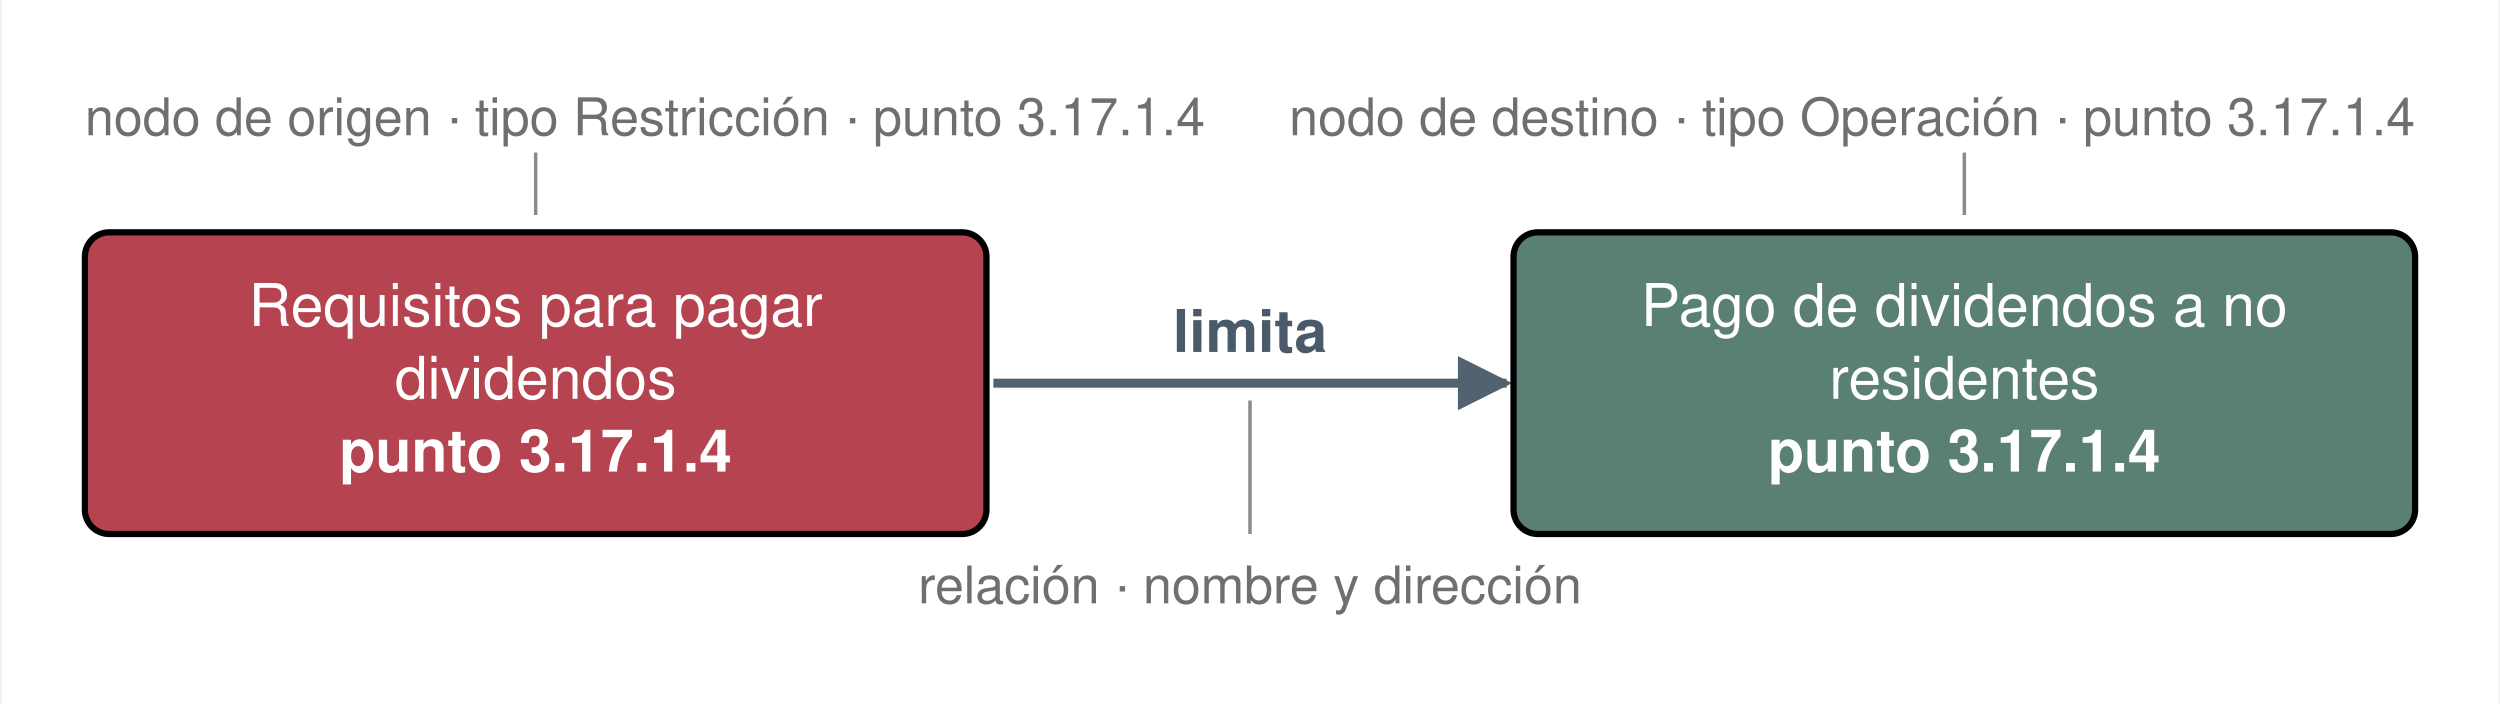
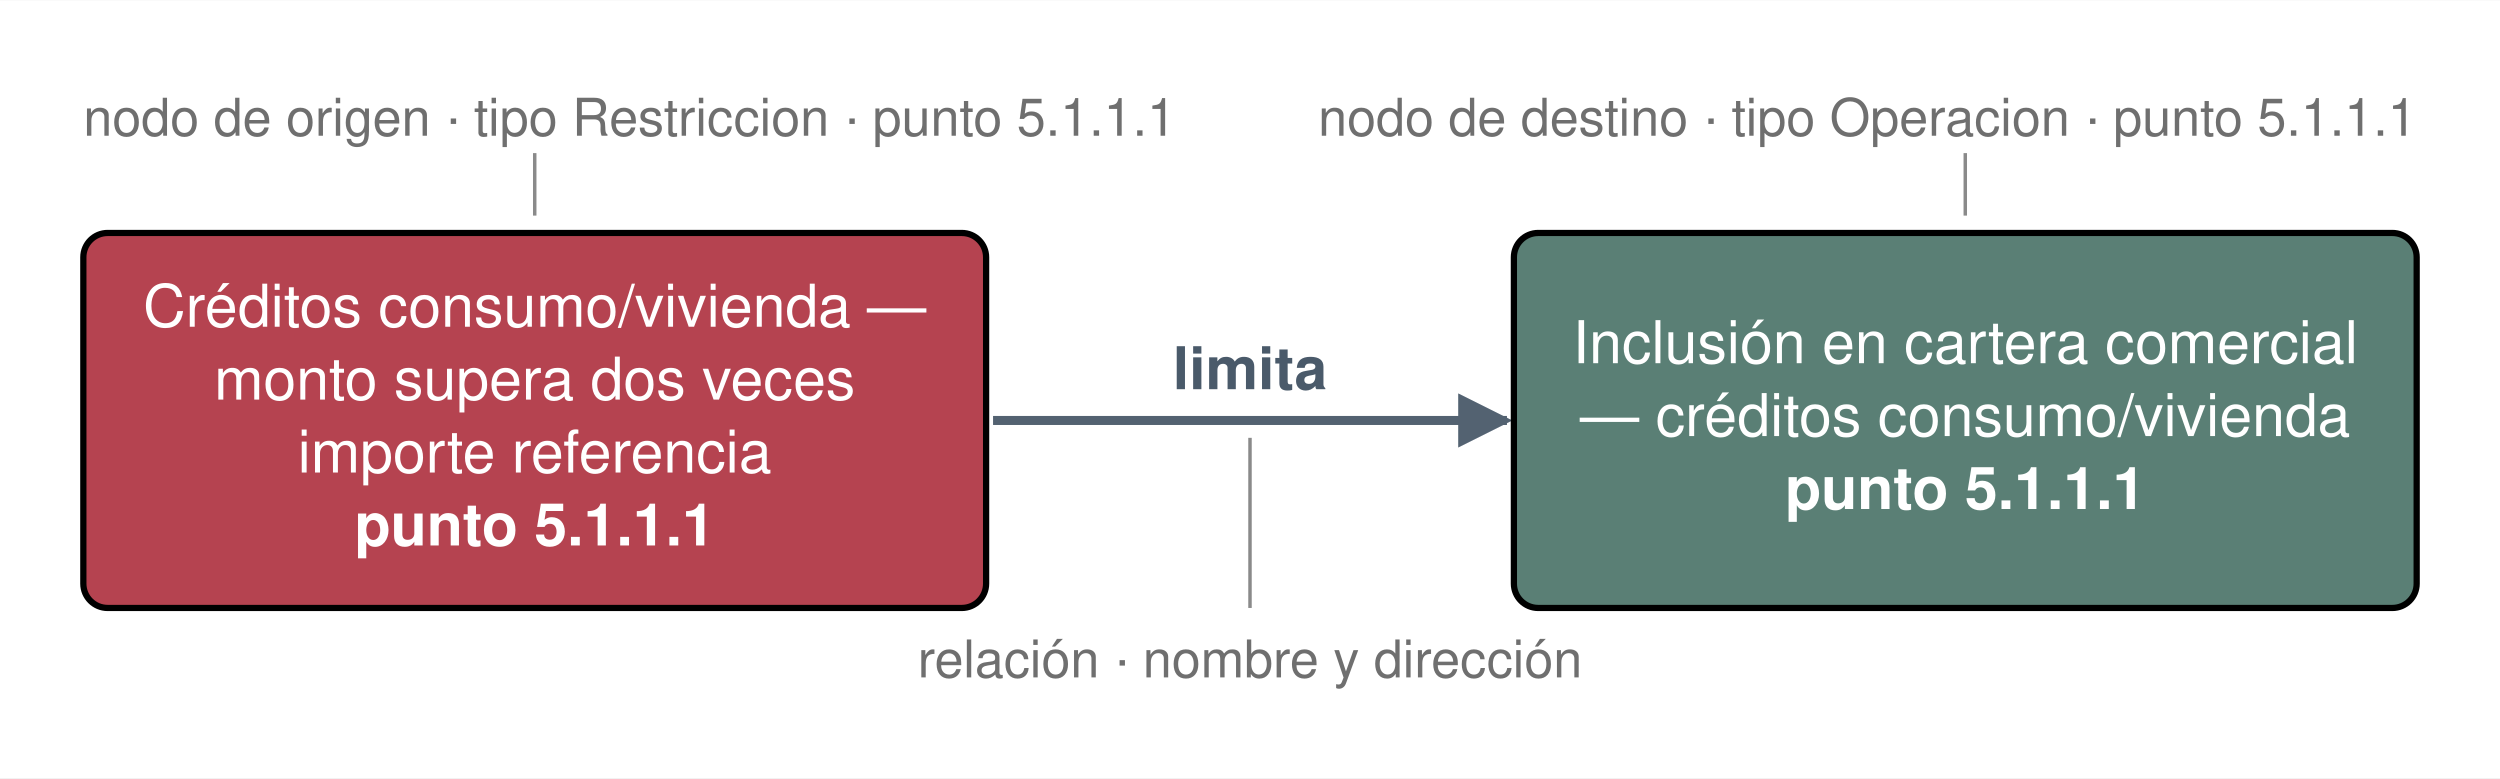
- <svg xmlns="http://www.w3.org/2000/svg" width="12.75cm" height="3.59cm" viewBox="0 0 720 203.0" font-family="Helvetica,Arial,sans-serif">
-   <rect width="720" height="203.0" fill="white" />
+ <svg xmlns="http://www.w3.org/2000/svg" width="12.75cm" height="3.97cm" viewBox="0 0 720 224.0" font-family="Helvetica,Arial,sans-serif">
+   <rect width="720" height="224.0" fill="white" />
  <defs>
    <marker id="arL" viewBox="0 0 10 10" refX="9" refY="5" markerWidth="6" markerHeight="6" orient="auto">
      <path d="M0,0L10,5L0,10z" fill="#4a5a6a" />
    </marker>
  </defs>
-   <text x="24.0" y="39.0" text-anchor="start" font-size="15" font-weight="normal" fill="#6f6f6f">nodo de origen · tipo Restricción · punto 3.17.1.4</text>
+   <text x="24.0" y="39.0" text-anchor="start" font-size="15" font-weight="normal" fill="#6f6f6f">nodo de origen · tipo Restriccion · punto 5.1.1.1</text>
  <path d="M154.0,44.0 L154.0,62.0" fill="none" stroke="#8a8a8a" stroke-width="1.0" opacity="1" />
-   <text x="696.0" y="39.0" text-anchor="end" font-size="15" font-weight="normal" fill="#6f6f6f">nodo de destino · tipo Operación · punto 3.17.1.4</text>
+   <text x="696.0" y="39.0" text-anchor="end" font-size="15" font-weight="normal" fill="#6f6f6f">nodo de destino · tipo Operacion · punto 5.1.1.1</text>
  <path d="M566.0,44.0 L566.0,62.0" fill="none" stroke="#8a8a8a" stroke-width="1.0" opacity="1" />
-   <path d="M286.0,110.5 L434.0,110.5" fill="none" stroke="#4a5a6a" stroke-width="2.6" opacity="0.95" marker-end="url(#arL)" />
-   <text x="360.0" y="101.5" text-anchor="middle" font-size="17" font-weight="bold" fill="#4a5a6a">limita</text>
-   <rect x="24.0" y="67.0" width="260.0" height="87.0" fill="#b23a48" fill-opacity="0.95" stroke="black" stroke-width="1.8" rx="7" />
-   <text x="154.0" y="94.0" text-anchor="middle" font-size="17" font-weight="normal" fill="white">Requisitos para pagar</text>
-   <text x="154.0" y="115.0" text-anchor="middle" font-size="17" font-weight="normal" fill="white">dividendos</text>
-   <text x="154.0" y="136.0" text-anchor="middle" font-size="17" font-weight="bold" fill="white">punto 3.17.1.4</text>
-   <rect x="436.0" y="67.0" width="260.0" height="87.0" fill="#52796f" fill-opacity="0.95" stroke="black" stroke-width="1.8" rx="7" />
-   <text x="566.0" y="94.0" text-anchor="middle" font-size="17" font-weight="normal" fill="white">Pago de dividendos a no</text>
-   <text x="566.0" y="115.0" text-anchor="middle" font-size="17" font-weight="normal" fill="white">residentes</text>
-   <text x="566.0" y="136.0" text-anchor="middle" font-size="17" font-weight="bold" fill="white">punto 3.17.1.4</text>
-   <path d="M360.0,115.5 L360.0,154.0" fill="none" stroke="#8a8a8a" stroke-width="1.0" opacity="1" />
-   <text x="360.0" y="174.0" text-anchor="middle" font-size="15" font-weight="normal" fill="#6f6f6f">relación · nombre y dirección</text>
+   <path d="M286.0,121.0 L434.0,121.0" fill="none" stroke="#4a5a6a" stroke-width="2.6" opacity="0.95" marker-end="url(#arL)" />
+   <text x="360.0" y="112.0" text-anchor="middle" font-size="17" font-weight="bold" fill="#4a5a6a">limita</text>
+   <rect x="24.0" y="67.0" width="260.0" height="108.0" fill="#b23a48" fill-opacity="0.95" stroke="black" stroke-width="1.8" rx="7" />
+   <text x="154.0" y="94.0" text-anchor="middle" font-size="17" font-weight="normal" fill="white">Créditos consumo/vivienda —</text>
+   <text x="154.0" y="115.0" text-anchor="middle" font-size="17" font-weight="normal" fill="white">monto supera dos veces</text>
+   <text x="154.0" y="136.0" text-anchor="middle" font-size="17" font-weight="normal" fill="white">importe referencia</text>
+   <text x="154.0" y="157.0" text-anchor="middle" font-size="17" font-weight="bold" fill="white">punto 5.1.1.1</text>
+   <rect x="436.0" y="67.0" width="260.0" height="108.0" fill="#52796f" fill-opacity="0.95" stroke="black" stroke-width="1.8" rx="7" />
+   <text x="566.0" y="104.5" text-anchor="middle" font-size="17" font-weight="normal" fill="white">Inclusión en cartera comercial</text>
+   <text x="566.0" y="125.5" text-anchor="middle" font-size="17" font-weight="normal" fill="white">— créditos consumo/vivienda</text>
+   <text x="566.0" y="146.5" text-anchor="middle" font-size="17" font-weight="bold" fill="white">punto 5.1.1.1</text>
+   <path d="M360.0,126.0 L360.0,175.0" fill="none" stroke="#8a8a8a" stroke-width="1.0" opacity="1" />
+   <text x="360.0" y="195.0" text-anchor="middle" font-size="15" font-weight="normal" fill="#6f6f6f">relación · nombre y dirección</text>
</svg>
